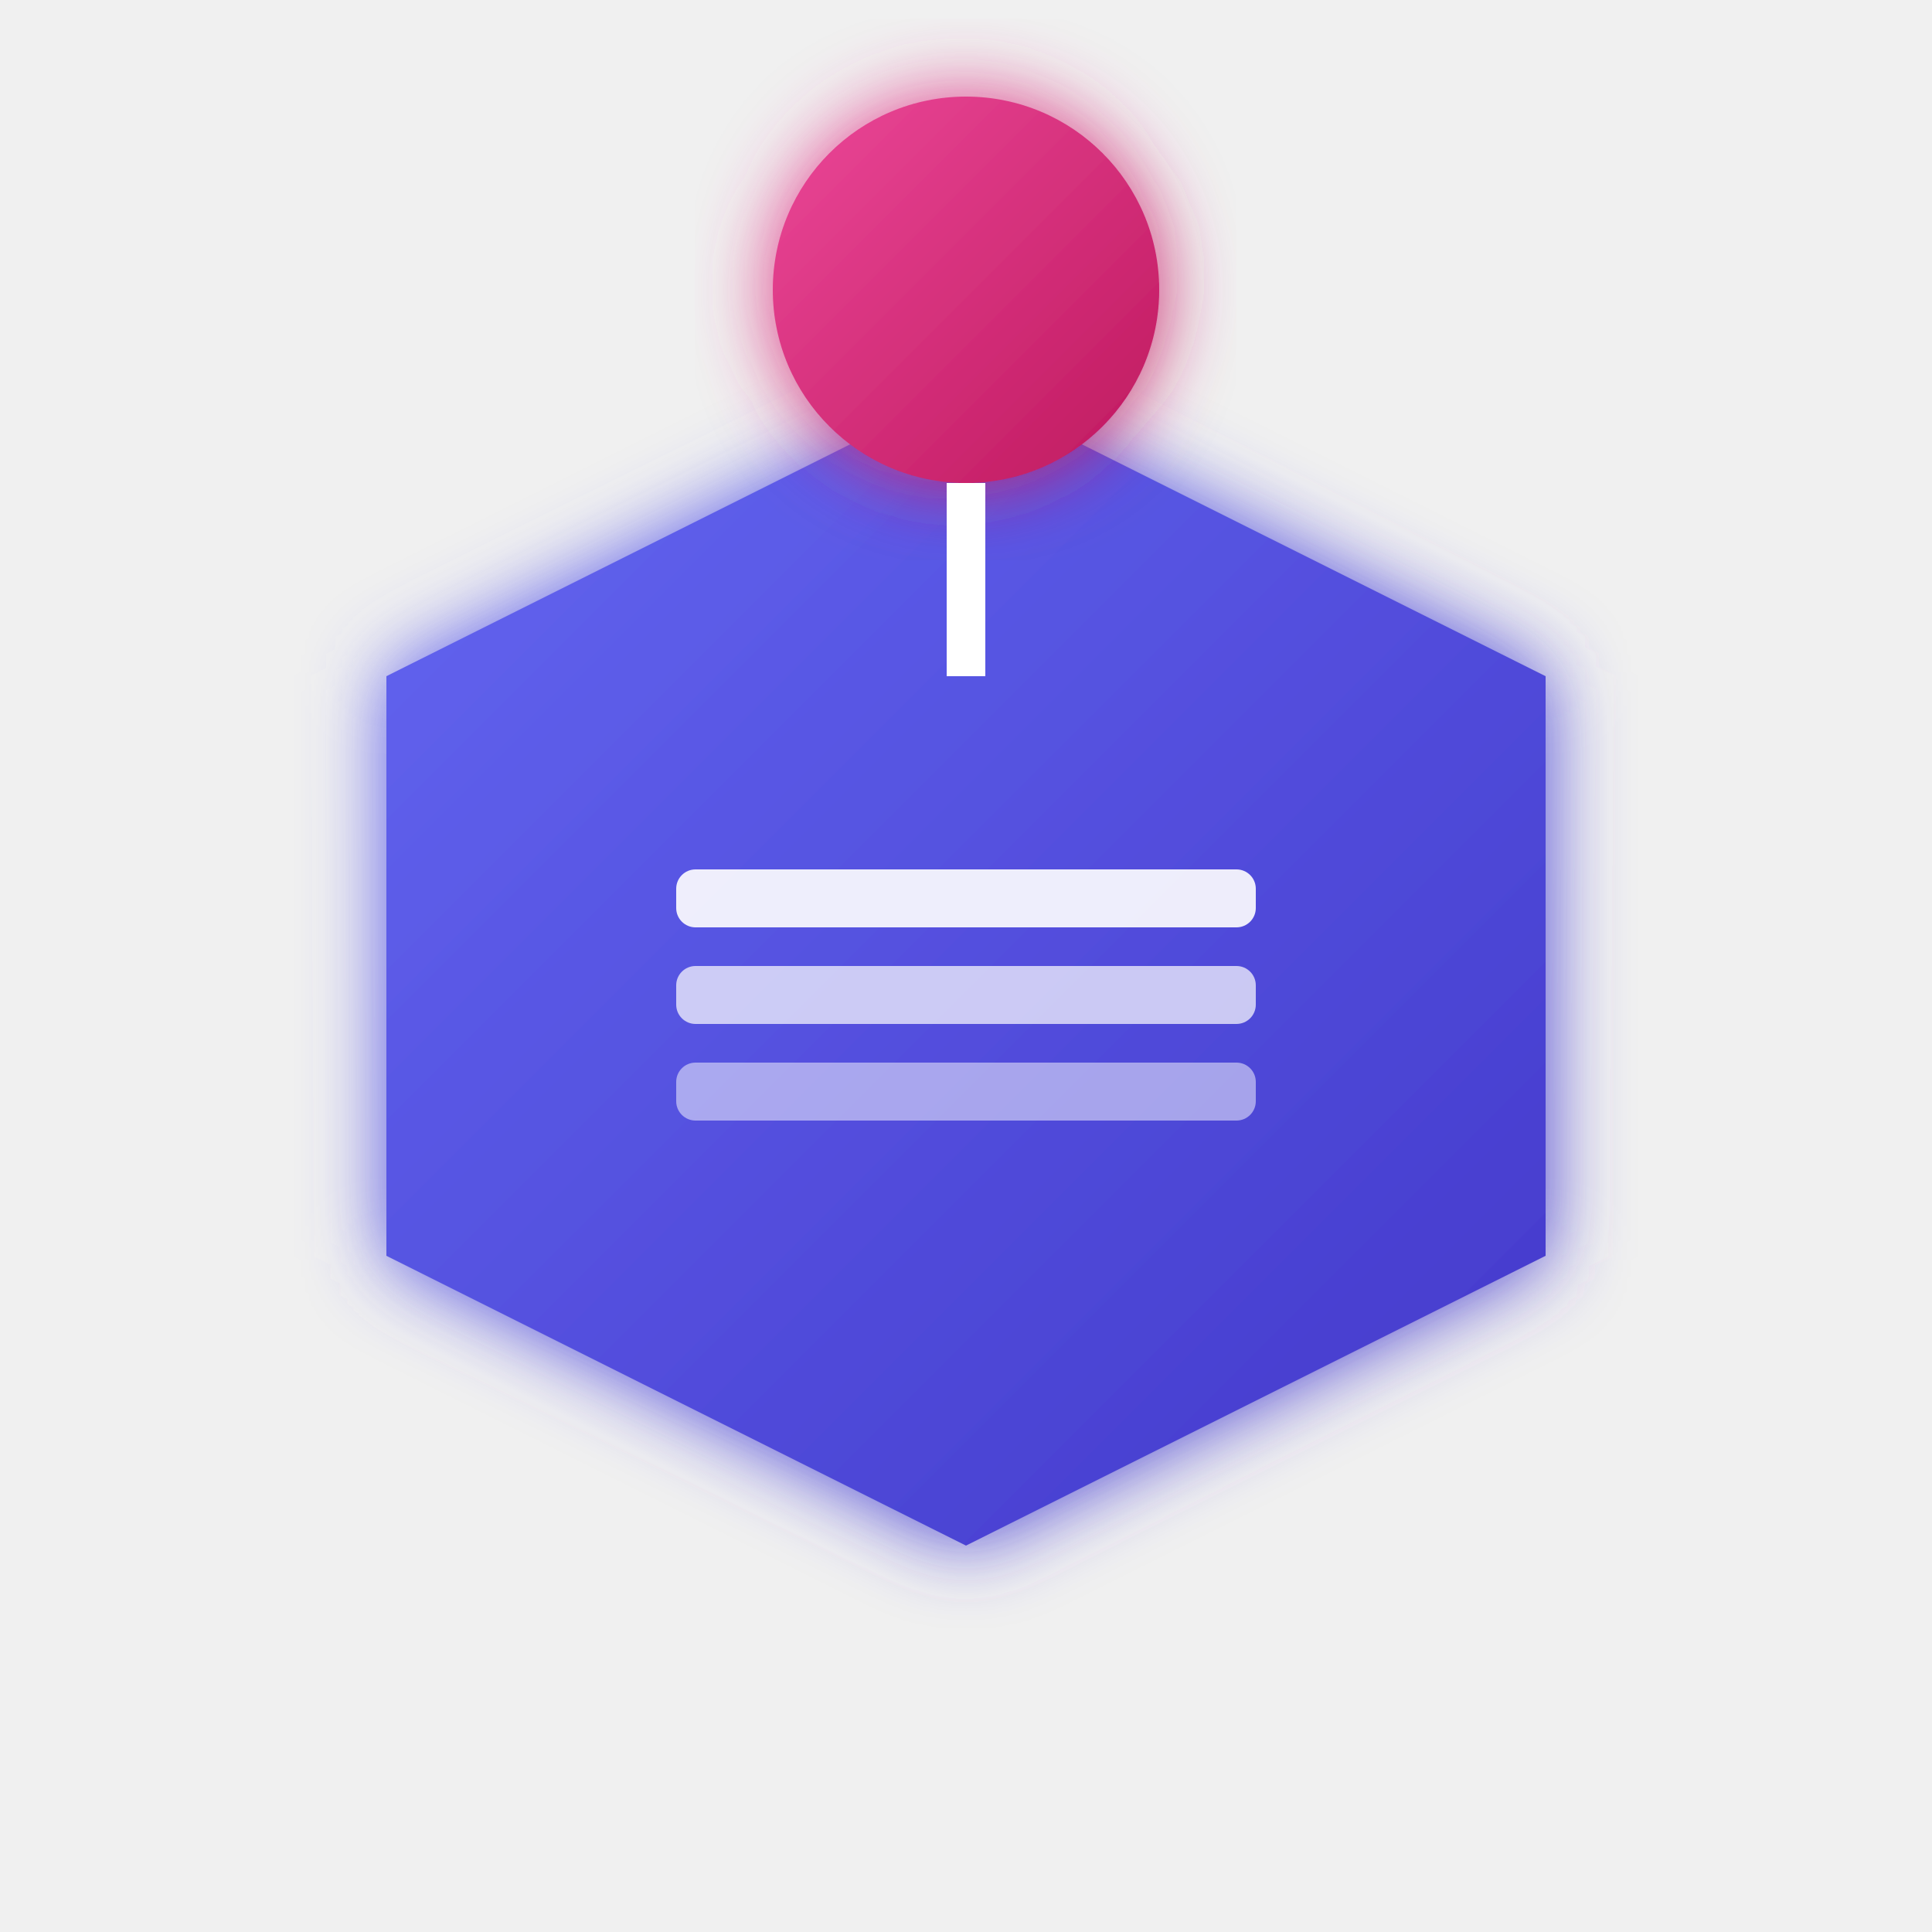
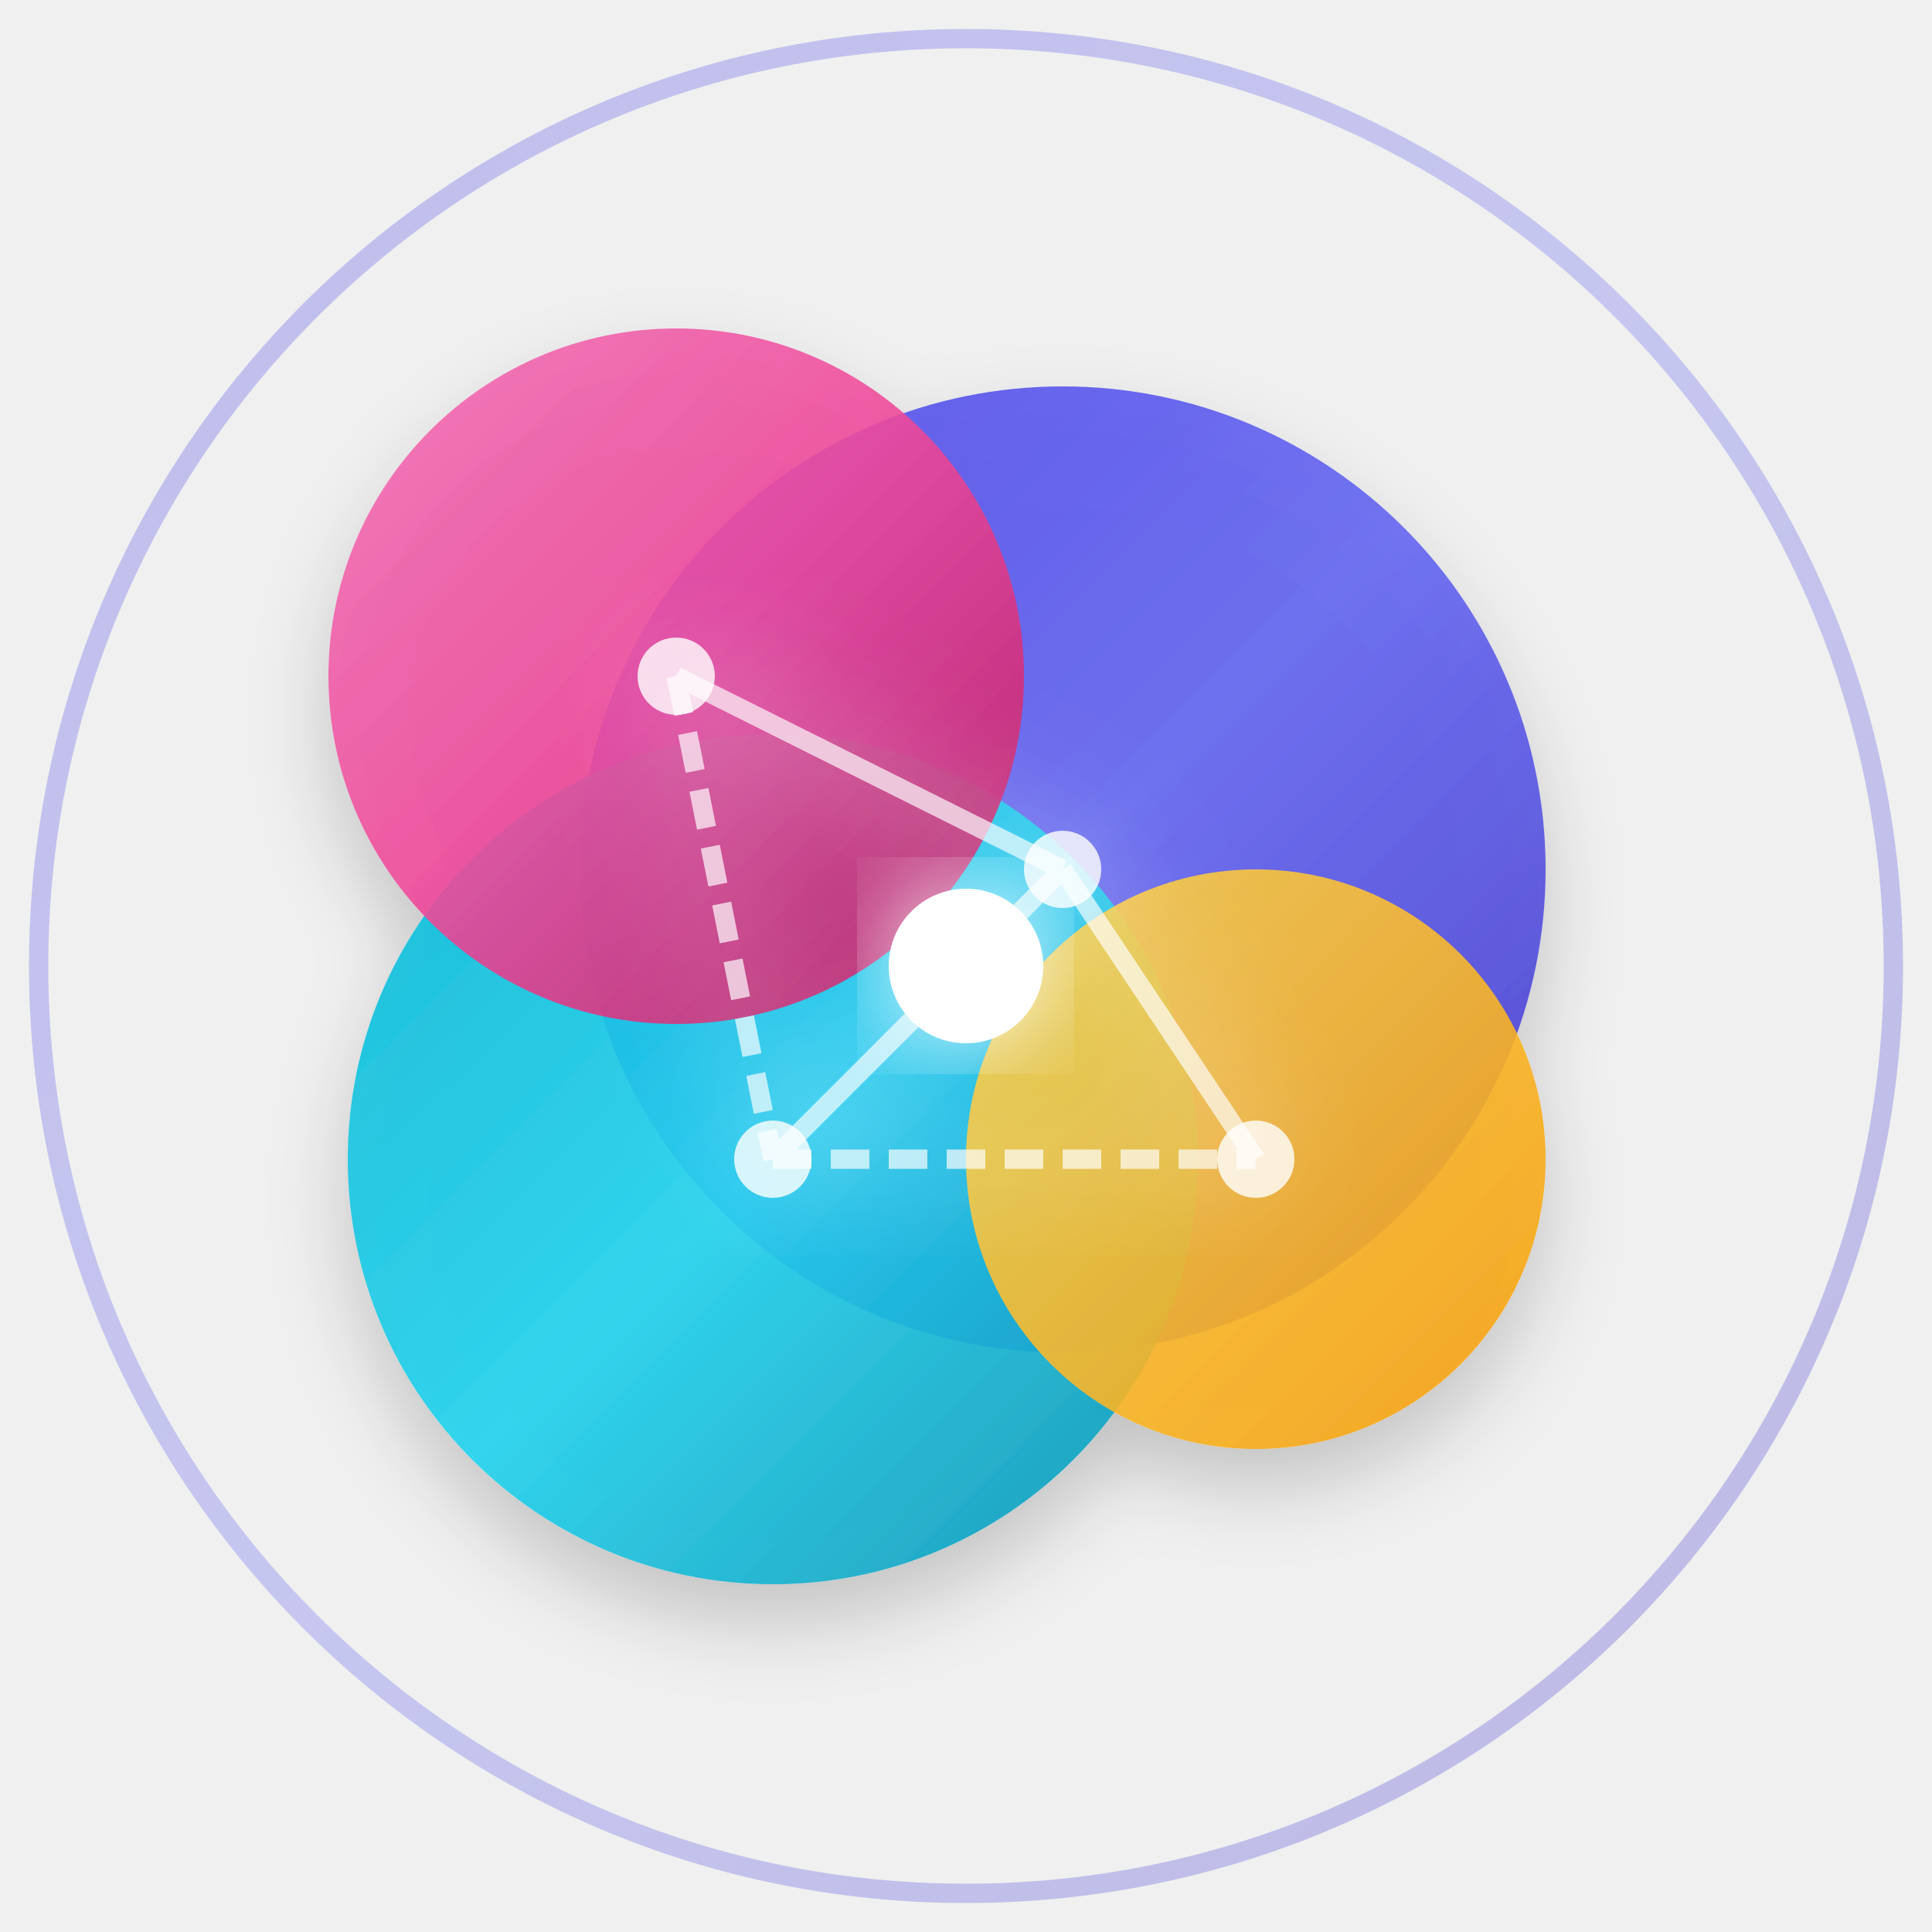
<svg xmlns="http://www.w3.org/2000/svg" viewBox="0 0 100 100" width="100" height="100">
  <defs>
    <linearGradient id="primaryGradient" x1="0%" y1="0%" x2="100%" y2="100%">
-       <stop offset="0%" style="stop-color:#6366F1;stop-opacity:1" />
+       <stop offset="0%" style="stop-color:#4F46E5;stop-opacity:1" />
+       <stop offset="50%" style="stop-color:#6366F1;stop-opacity:1" />
      <stop offset="100%" style="stop-color:#4338CA;stop-opacity:1" />
    </linearGradient>
    <linearGradient id="secondaryGradient" x1="0%" y1="0%" x2="100%" y2="100%">
-       <stop offset="0%" style="stop-color:#2DD4BF;stop-opacity:1" />
+       <stop offset="0%" style="stop-color:#06B6D4;stop-opacity:1" />
+       <stop offset="50%" style="stop-color:#22D3EE;stop-opacity:1" />
      <stop offset="100%" style="stop-color:#0891B2;stop-opacity:1" />
    </linearGradient>
    <linearGradient id="accentGradient" x1="0%" y1="0%" x2="100%" y2="100%">
-       <stop offset="0%" style="stop-color:#EC4899;stop-opacity:1" />
+       <stop offset="0%" style="stop-color:#F472B6;stop-opacity:1" />
+       <stop offset="50%" style="stop-color:#EC4899;stop-opacity:1" />
      <stop offset="100%" style="stop-color:#BE185D;stop-opacity:1" />
    </linearGradient>
-     <filter id="glow" x="-20%" y="-20%" width="140%" height="140%">
-       <feGaussianBlur stdDeviation="2" result="blur" />
+     <linearGradient id="goldenAccent" x1="0%" y1="0%" x2="100%" y2="100%">
+       <stop offset="0%" style="stop-color:#FCD34D;stop-opacity:1" />
+       <stop offset="100%" style="stop-color:#F59E0B;stop-opacity:1" />
+     </linearGradient>
+     <filter id="elegantGlow" x="-20%" y="-20%" width="140%" height="140%">
+       <feGaussianBlur stdDeviation="3" result="blur" />
      <feComposite in="SourceGraphic" in2="blur" operator="over" />
    </filter>
+     <filter id="dropShadow" x="-20%" y="-20%" width="140%" height="140%">
+       <feDropShadow dx="0" dy="2" stdDeviation="2" flood-opacity="0.2" />
+     </filter>
  </defs>
-   <path d="M50,20 L80,35 L80,65 L50,80 L20,65 L20,35 Z" fill="url(#primaryGradient)" filter="url(#glow)" />
-   <rect x="35" y="45" width="30" height="3" rx="1" fill="white" opacity="0.9" />
-   <rect x="35" y="50" width="30" height="3" rx="1" fill="white" opacity="0.7" />
-   <rect x="35" y="55" width="30" height="3" rx="1" fill="white" opacity="0.5" />
-   <circle cx="50" cy="15" r="10" fill="url(#accentGradient)" filter="url(#glow)" />
-   <path d="M50,25 L50,35" stroke="white" stroke-width="2" />
+   <circle cx="50" cy="50" r="48" fill="white" opacity="0.03" />
+   <circle cx="50" cy="50" r="48" stroke="url(#primaryGradient)" stroke-width="1" fill="none" opacity="0.3" />
+   <g filter="url(#dropShadow)">
+     <circle cx="55" cy="45" r="25" fill="url(#primaryGradient)" opacity="0.9" />
+     <circle cx="40" cy="60" r="22" fill="url(#secondaryGradient)" opacity="0.9" />
+     <circle cx="35" cy="35" r="18" fill="url(#accentGradient)" opacity="0.9" />
+     <circle cx="65" cy="60" r="15" fill="url(#goldenAccent)" opacity="0.9" />
+   </g>
+   <g opacity="0.7" stroke-width="1" filter="url(#elegantGlow)">
+     <path d="M55,45 L40,60" stroke="white" />
+     <path d="M55,45 L35,35" stroke="white" />
+     <path d="M55,45 L65,60" stroke="white" />
+     <path d="M40,60 L65,60" stroke="white" stroke-dasharray="2,1" />
+     <path d="M35,35 L40,60" stroke="white" stroke-dasharray="2,1" />
+   </g>
+   <circle cx="50" cy="50" r="4" fill="white" filter="url(#elegantGlow)" />
+   <circle cx="55" cy="45" r="2" fill="white" opacity="0.8" />
+   <circle cx="40" cy="60" r="2" fill="white" opacity="0.8" />
+   <circle cx="35" cy="35" r="2" fill="white" opacity="0.8" />
+   <circle cx="65" cy="60" r="2" fill="white" opacity="0.8" />
</svg>
